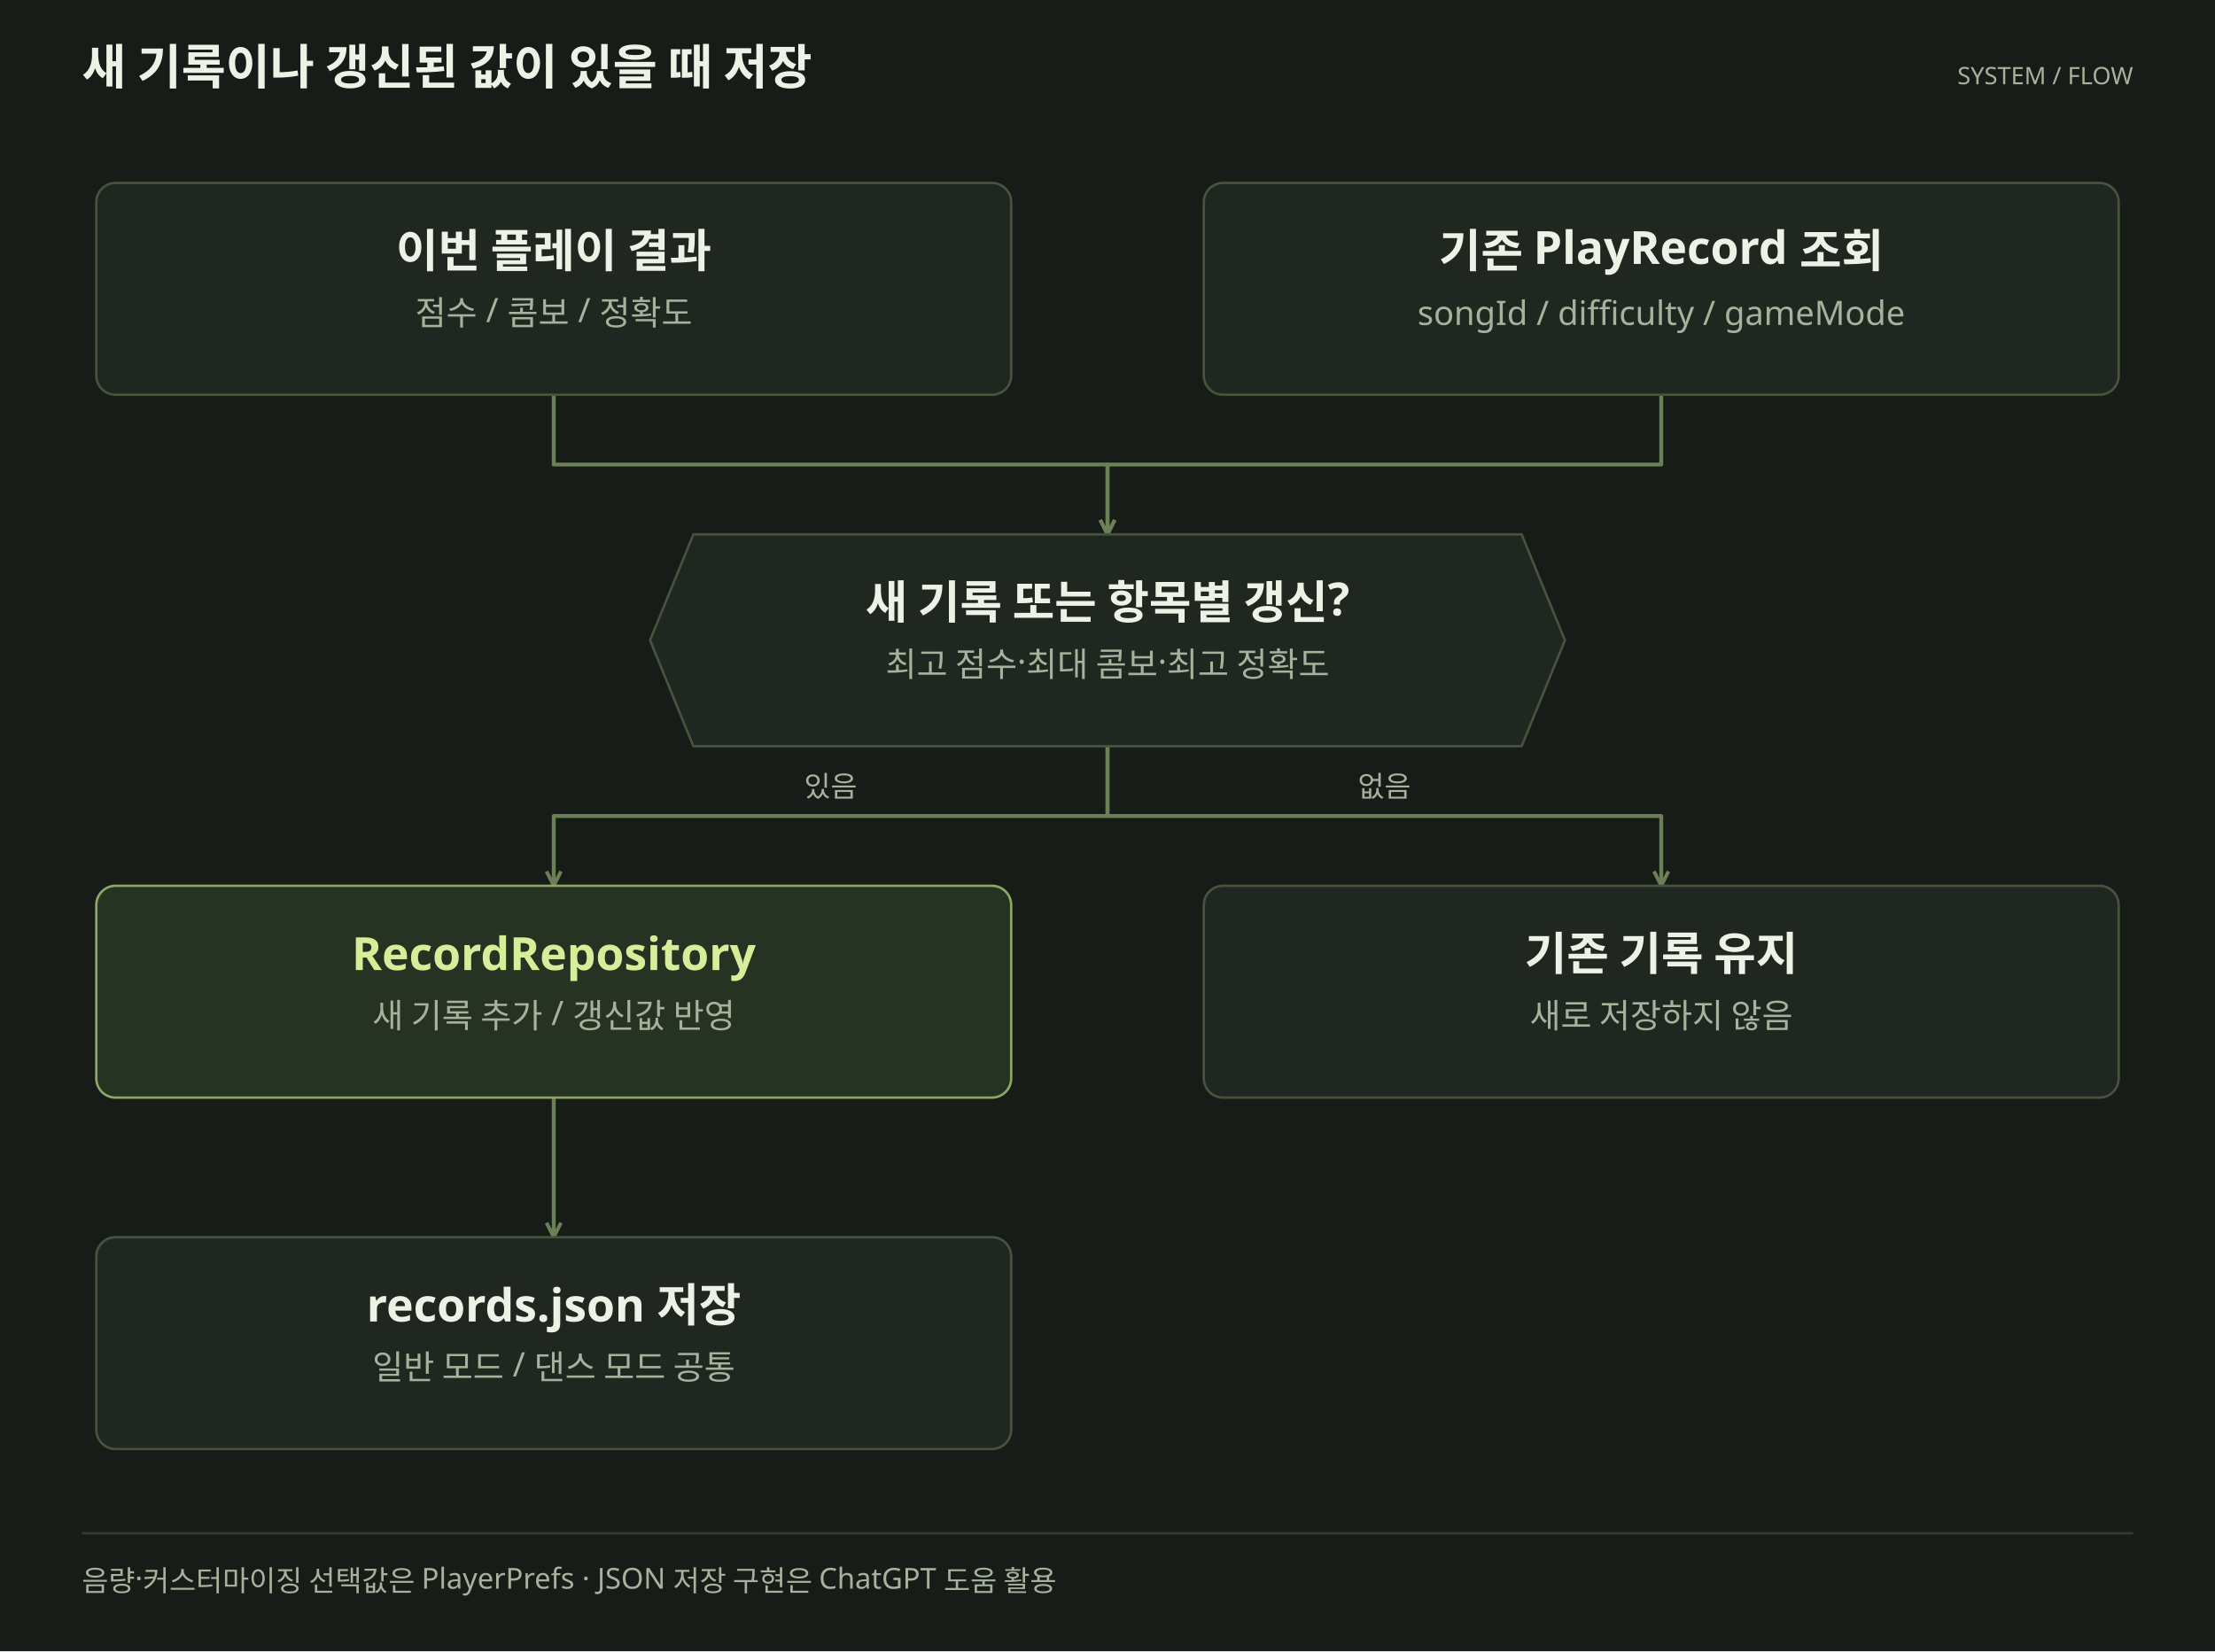
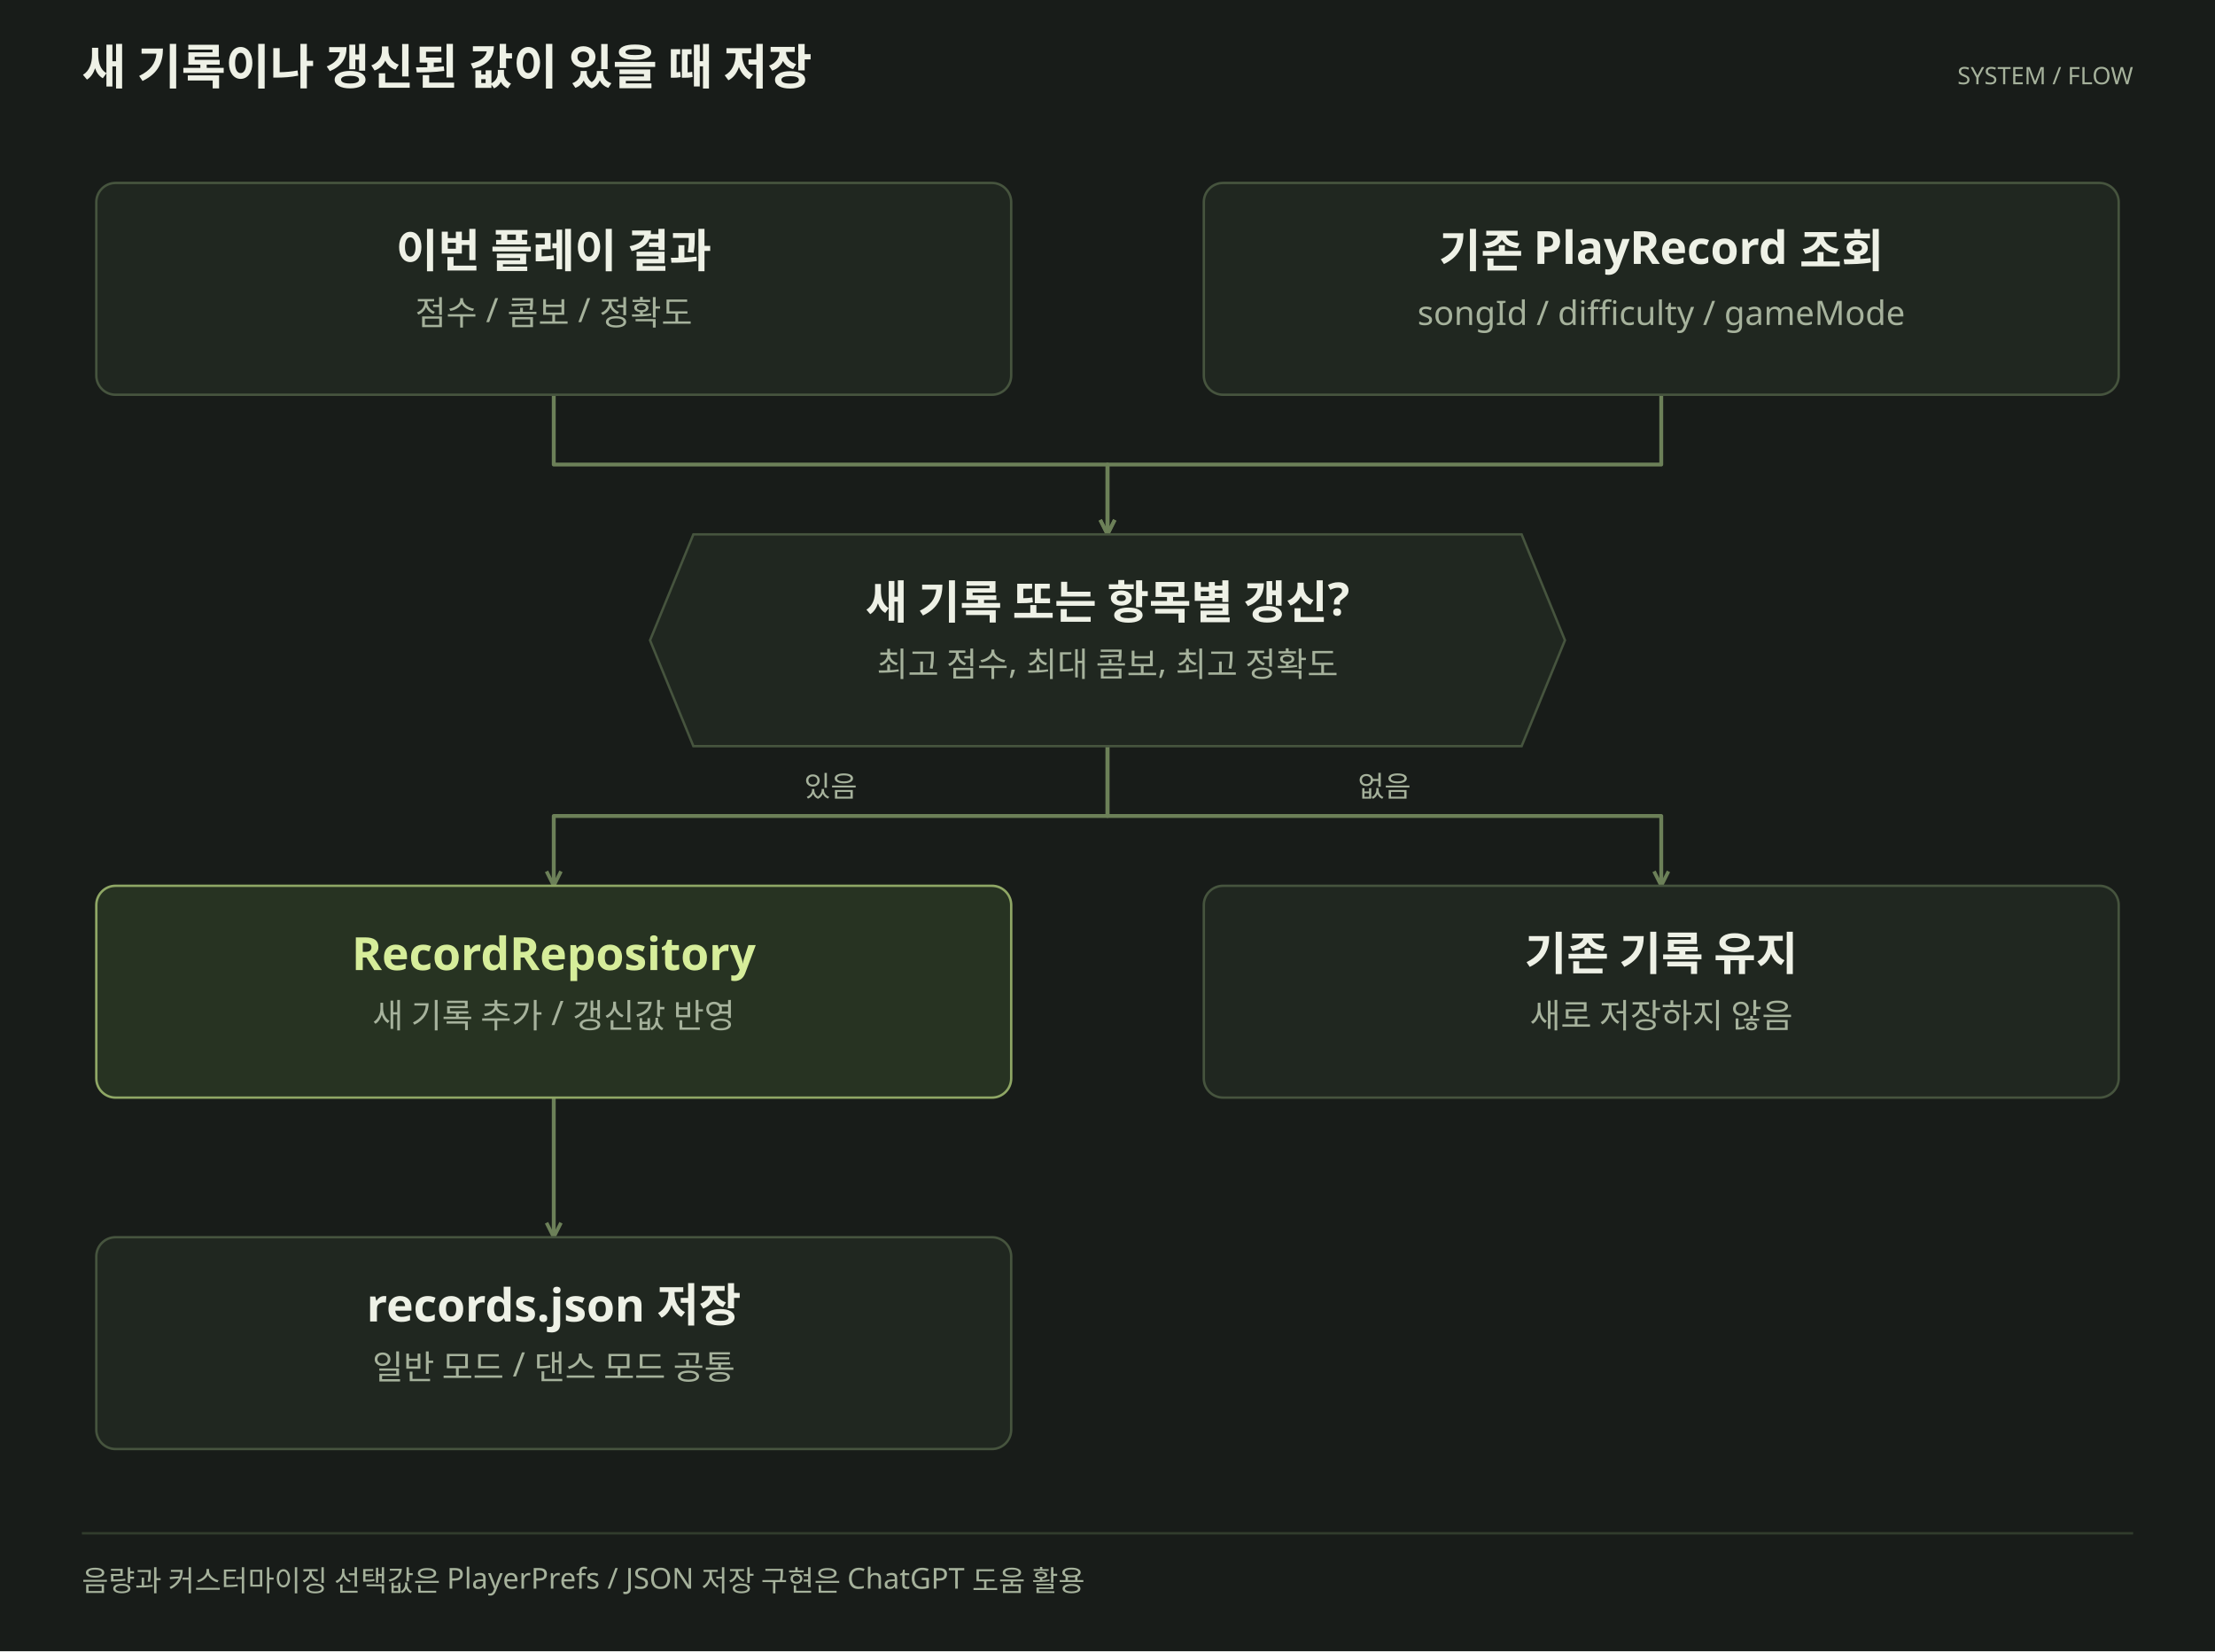
<svg xmlns="http://www.w3.org/2000/svg" width="920" height="686" viewBox="0 0 920 686" role="img" aria-labelledby="title desc">
  <defs>
    <marker id="arrow" markerWidth="8" markerHeight="8" refX="7" refY="4" orient="auto" markerUnits="userSpaceOnUse">
      <path d="M1 1 7 4 1 7" fill="none" stroke="#6c8058" stroke-width="1.5" />
    </marker>
  </defs>
  <defs>
    <marker id="inheritance" markerWidth="13" markerHeight="13" refX="12" refY="6.5" orient="auto" markerUnits="userSpaceOnUse">
      <path d="M1 1 12 6.5 1 12Z" fill="#181c19" stroke="#6c8058" stroke-width="1.5" />
    </marker>
  </defs>
  <rect width="920" height="686" fill="#181c19" />
  <g font-family="Pretendard,Noto Sans KR,Apple SD Gothic Neo,Malgun Gothic,sans-serif">
    <text x="34" y="35" fill="#eef1e6" font-size="20" font-weight="600" text-anchor="start">새 기록이나 갱신된 값이 있을 때 저장</text>
    <text x="886" y="35" fill="#a6b29c" font-size="10" font-weight="500" text-anchor="end">SYSTEM / FLOW</text>
    <polyline points="230.0,164 230.0,193.0 460.0,193.0 460.0,222" fill="none" stroke="#6c8058" stroke-width="1.6" stroke-linejoin="round" marker-end="url(#arrow)" />
    <polyline points="690.0,164 690.0,193.0 460.0,193.0 460.0,222" fill="none" stroke="#6c8058" stroke-width="1.6" stroke-linejoin="round" marker-end="url(#arrow)" />
    <polyline points="460.0,310 460.0,339.0 230.0,339.0 230.0,368" fill="none" stroke="#6c8058" stroke-width="1.6" stroke-linejoin="round" marker-end="url(#arrow)" />
    <rect x="326.0" y="317.0" width="38" height="20" rx="3" fill="#181c19" />
    <text x="345.0" y="331.0" fill="#a6b29c" font-size="12" font-weight="500" text-anchor="middle">있음</text>
    <polyline points="460.0,310 460.0,339.0 690.0,339.0 690.0,368" fill="none" stroke="#6c8058" stroke-width="1.6" stroke-linejoin="round" marker-end="url(#arrow)" />
    <rect x="556.0" y="317.0" width="38" height="20" rx="3" fill="#181c19" />
    <text x="575.0" y="331.0" fill="#a6b29c" font-size="12" font-weight="500" text-anchor="middle">없음</text>
    <polyline points="230.0,456 230.0,485.0 230.0,485.0 230.0,514" fill="none" stroke="#6c8058" stroke-width="1.6" stroke-linejoin="round" marker-end="url(#arrow)" />
    <rect x="40" y="76" width="380" height="88" rx="8" fill="#202720" stroke="#46543e" />
    <text x="230.0" y="111" fill="#eef1e6" font-size="19" font-weight="600" text-anchor="middle">이번 플레이 결과</text>
    <text x="230.0" y="135" fill="#a6b29c" font-size="14" font-weight="400" text-anchor="middle">점수 / 콤보 / 정확도</text>
    <rect x="500" y="76" width="380" height="88" rx="8" fill="#202720" stroke="#46543e" />
    <text x="690.0" y="111" fill="#eef1e6" font-size="19" font-weight="600" text-anchor="middle">기존 PlayRecord 조회</text>
    <text x="690.0" y="135" fill="#a6b29c" font-size="14" font-weight="400" text-anchor="middle">songId / difficulty / gameMode</text>
    <polygon points="288.0,222 632.0,222 650.0,266.0 632.0,310 288.0,310 270.0,266.0" fill="#202720" stroke="#46543e" />
    <text x="460.0" y="257" fill="#eef1e6" font-size="19" font-weight="600" text-anchor="middle">새 기록 또는 항목별 갱신?</text>
-     <text x="460.0" y="281" fill="#a6b29c" font-size="14" font-weight="400" text-anchor="middle">최고 점수·최대 콤보·최고 정확도</text>
+     <text x="460.0" y="281" fill="#a6b29c" font-size="14" font-weight="400" text-anchor="middle">최고 점수, 최대 콤보, 최고 정확도</text>
    <rect x="40" y="368" width="380" height="88" rx="8" fill="#273322" stroke="#8fa765" />
    <text x="230.0" y="403" fill="#d6ed9a" font-size="19" font-weight="600" text-anchor="middle">RecordRepository</text>
    <text x="230.0" y="427" fill="#a6b29c" font-size="14" font-weight="400" text-anchor="middle">새 기록 추가 / 갱신값 반영</text>
    <rect x="500" y="368" width="380" height="88" rx="8" fill="#202720" stroke="#46543e" />
    <text x="690.0" y="403" fill="#eef1e6" font-size="19" font-weight="600" text-anchor="middle">기존 기록 유지</text>
    <text x="690.0" y="427" fill="#a6b29c" font-size="14" font-weight="400" text-anchor="middle">새로 저장하지 않음</text>
    <rect x="40" y="514" width="380" height="88" rx="8" fill="#202720" stroke="#46543e" />
    <text x="230.0" y="549" fill="#eef1e6" font-size="19" font-weight="600" text-anchor="middle">records.json 저장</text>
    <text x="230.0" y="573" fill="#a6b29c" font-size="14" font-weight="400" text-anchor="middle">일반 모드 / 댄스 모드 공통</text>
    <path d="M34 637H886" stroke="#313c2d" />
-     <text x="34" y="661" fill="#a6b29c" font-size="12" font-weight="400" text-anchor="start">음량·커스터마이징 선택값은 PlayerPrefs · JSON 저장 구현은 ChatGPT 도움 활용</text>
+     <text x="34" y="661" fill="#a6b29c" font-size="12" font-weight="400" text-anchor="start">음량과 커스터마이징 선택값은 PlayerPrefs / JSON 저장 구현은 ChatGPT 도움 활용</text>
  </g>
</svg>
